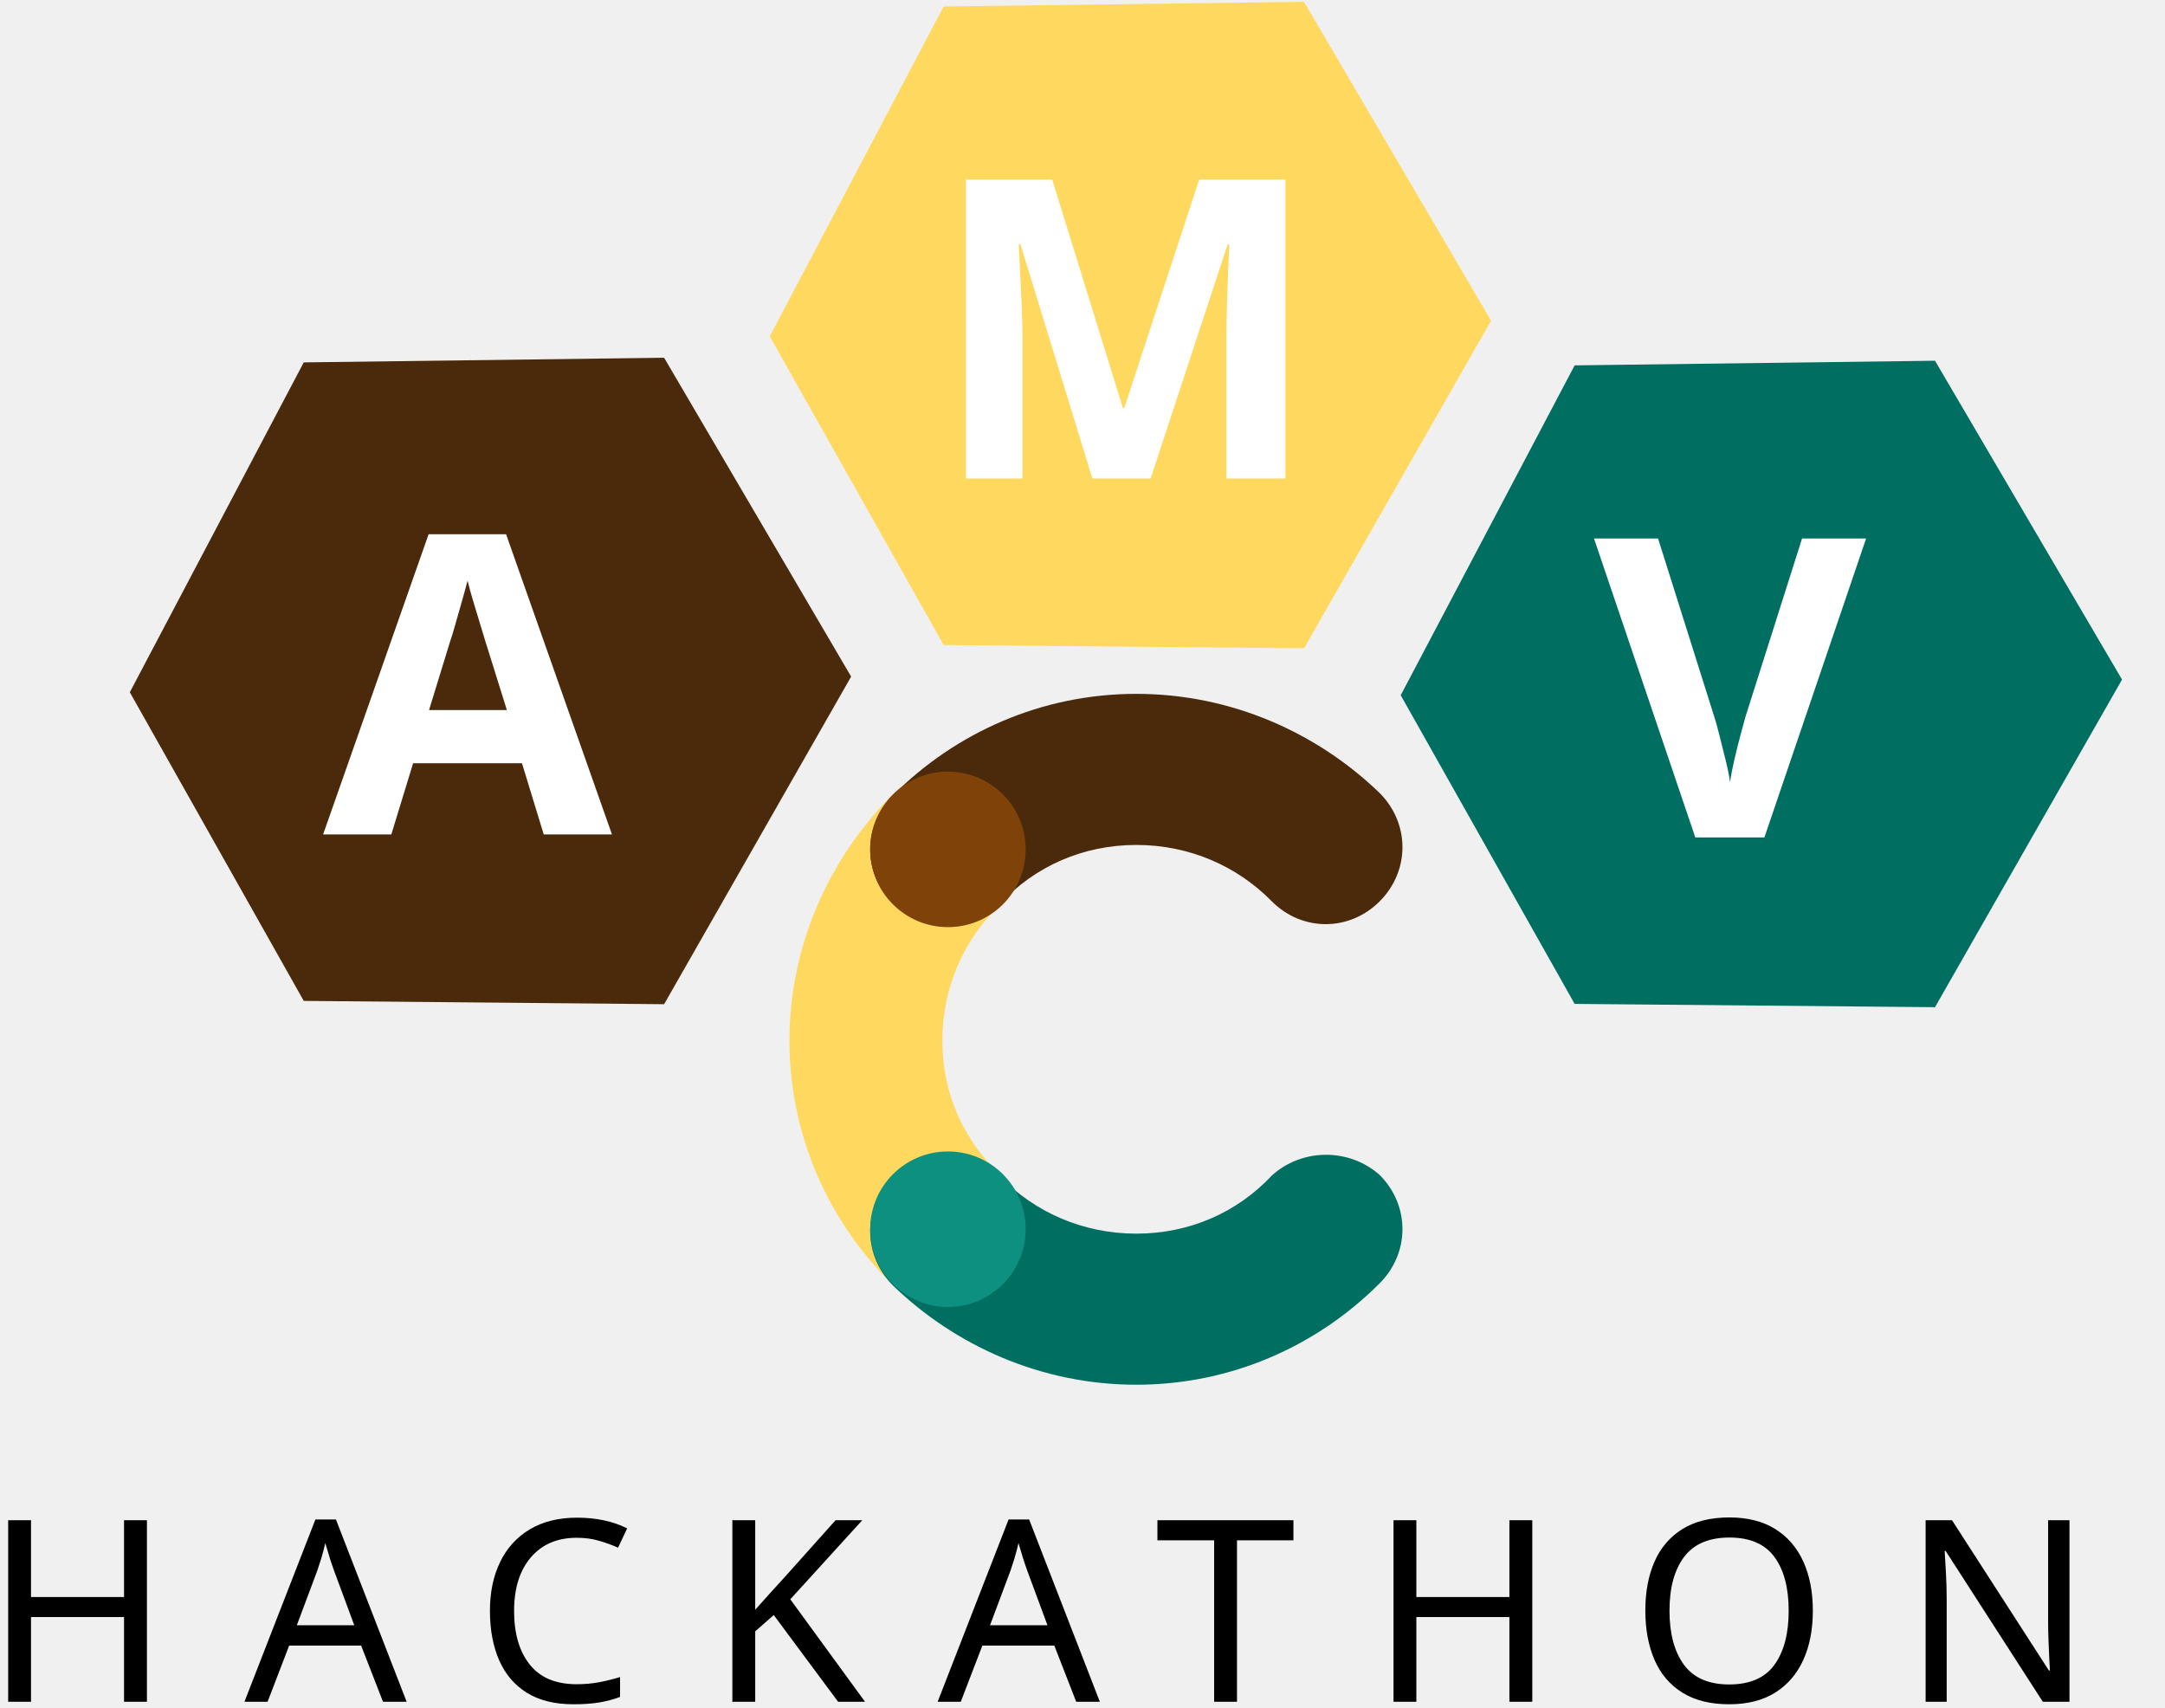
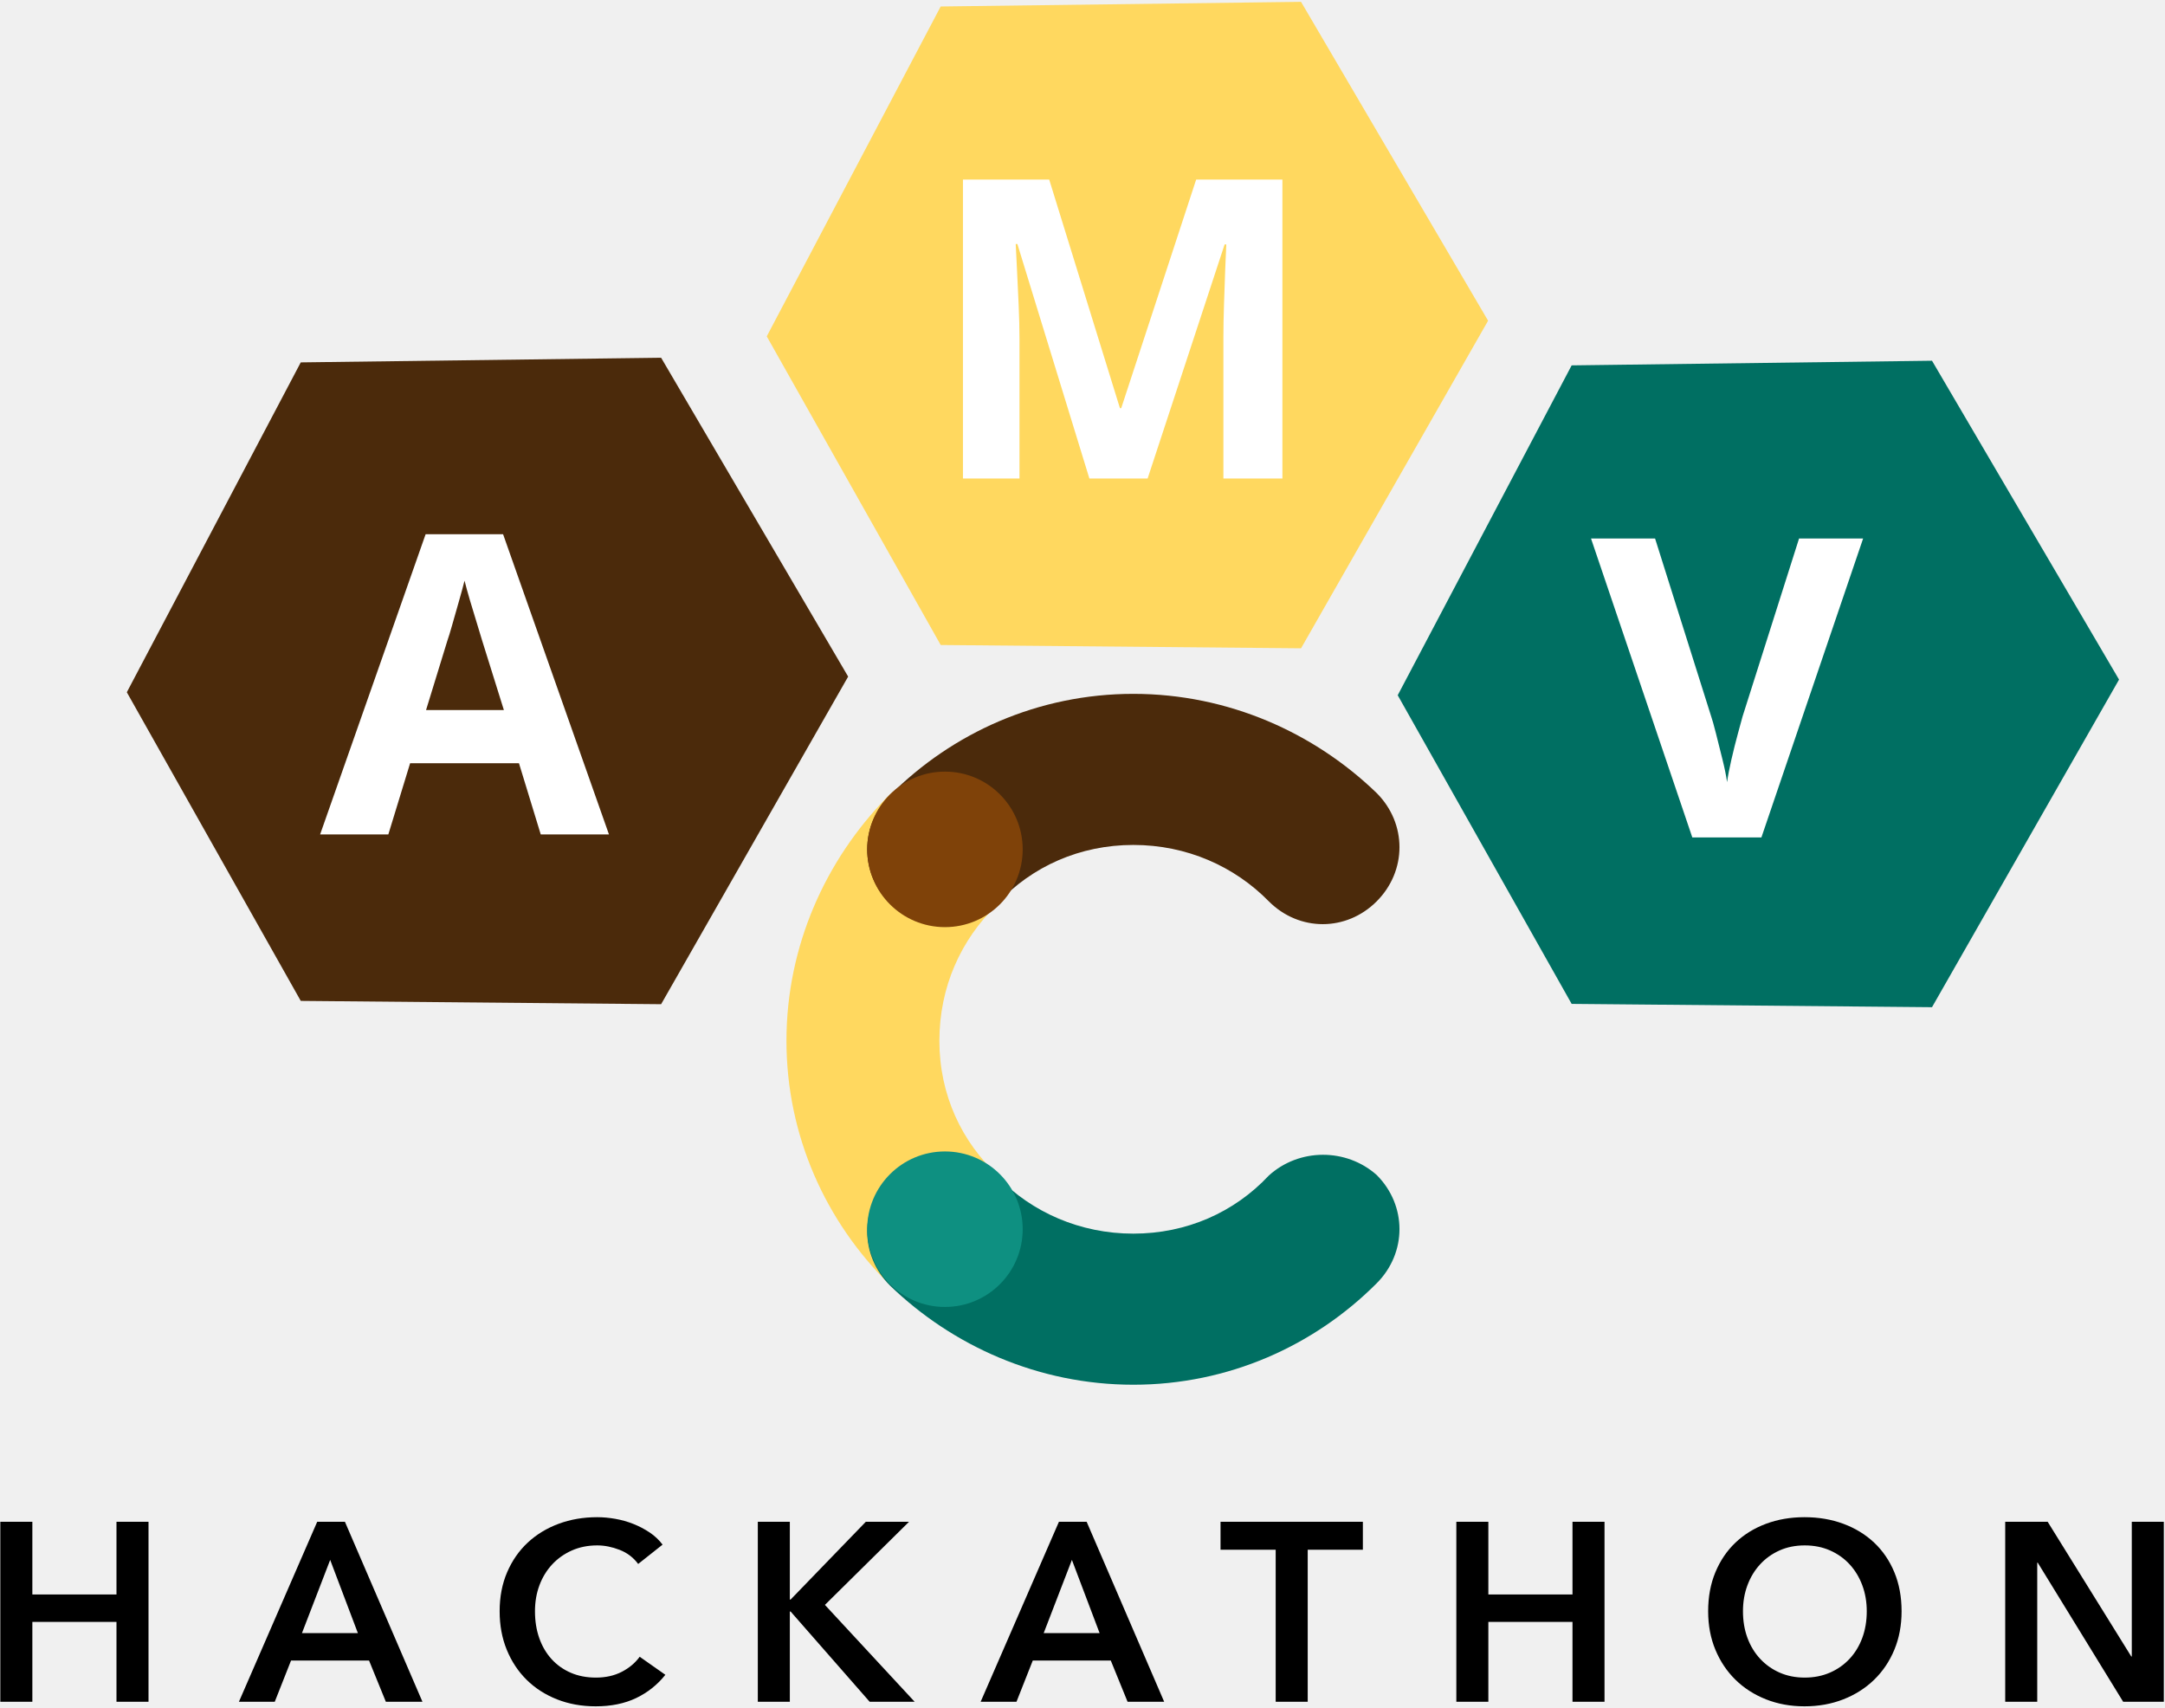
<svg xmlns="http://www.w3.org/2000/svg" width="724px" height="571px" viewBox="0 0 724 571" version="1.1">
  <g id="Page-1" stroke="none" stroke-width="1" fill="none" fill-rule="evenodd">
-     <g id="4899917" transform="translate(-2559, -2256)">
+     <g id="4899917" transform="translate(-2560, -2256)">
      <g id="Group-3-Copy" transform="translate(2553, 2201)">
        <polygon id="Polygon" fill="#4B2A0B" transform="translate(168.4557, 283.0307) rotate(-305) translate(-168.4557, -283.0307) " points="113.849 172 237.058 181.917 290.911 295.981 220.886 394.061 102.987 382.515 46 271.605" />
-         <text id="HACKATHON" font-family="AvenirNext-DemiBold, Avenir Next" font-size="85" font-weight="500" letter-spacing="24.286" fill="#000000">
-           <tspan x="0.479" y="624">HACKATHON</tspan>
-         </text>
+         <path d="M7.109,563.82 L17.819,563.82 L17.819,588.13 L45.954,588.13 L45.954,563.82 L56.664,563.82 L56.664,624 L45.954,624 L45.954,597.31 L17.819,597.31 L17.819,624 L7.109,624 L7.109,563.82 Z M113.08,563.82 L122.345,563.82 L148.27,624 L136.03,624 L130.42,610.23 L104.325,610.23 L98.885,624 L86.9,624 L113.08,563.82 Z M126.68,601.05 L117.415,576.57 L107.98,601.05 L126.68,601.05 Z M220.411,577.93 C218.824,575.777 216.756,574.204 214.206,573.212 C211.656,572.221 209.162,571.725 206.726,571.725 C203.609,571.725 200.776,572.292 198.226,573.425 C195.676,574.558 193.48,576.117 191.638,578.1 C189.797,580.083 188.38,582.407 187.388,585.07 C186.397,587.733 185.901,590.623 185.901,593.74 C185.901,597.027 186.382,600.03 187.346,602.75 C188.309,605.47 189.683,607.807 191.468,609.763 C193.253,611.718 195.392,613.233 197.886,614.31 C200.379,615.387 203.184,615.925 206.301,615.925 C209.531,615.925 212.392,615.288 214.886,614.013 C217.379,612.737 219.391,611.052 220.921,608.955 L229.506,614.99 C226.842,618.333 223.584,620.926 219.731,622.768 C215.877,624.609 211.372,625.53 206.216,625.53 C201.512,625.53 197.192,624.751 193.253,623.192 C189.315,621.634 185.929,619.453 183.096,616.648 C180.262,613.842 178.052,610.499 176.466,606.617 C174.879,602.736 174.086,598.443 174.086,593.74 C174.086,588.923 174.922,584.574 176.593,580.692 C178.265,576.811 180.56,573.51 183.478,570.79 C186.397,568.07 189.839,565.973 193.806,564.5 C197.772,563.027 202.079,562.29 206.726,562.29 C208.652,562.29 210.664,562.474 212.761,562.842 C214.857,563.211 216.869,563.777 218.796,564.543 C220.722,565.308 222.536,566.257 224.236,567.39 C225.936,568.523 227.381,569.883 228.571,571.47 L220.411,577.93 Z M260.421,563.82 L271.131,563.82 L271.131,589.83 L271.386,589.83 L296.546,563.82 L310.996,563.82 L282.861,591.615 L312.866,624 L297.821,624 L271.386,593.825 L271.131,593.825 L271.131,624 L260.421,624 L260.421,563.82 Z M361.122,563.82 L370.387,563.82 L396.312,624 L384.072,624 L378.462,610.23 L352.367,610.23 L346.927,624 L334.942,624 L361.122,563.82 Z M374.722,601.05 L365.457,576.57 L356.022,601.05 L374.722,601.05 Z M433.603,573.17 L415.158,573.17 L415.158,563.82 L462.758,563.82 L462.758,573.17 L444.313,573.17 L444.313,624 L433.603,624 L433.603,573.17 Z M494.014,563.82 L504.724,563.82 L504.724,588.13 L532.859,588.13 L532.859,563.82 L543.569,563.82 L543.569,624 L532.859,624 L532.859,597.31 L504.724,597.31 L504.724,624 L494.014,624 L494.014,563.82 Z M578.224,593.74 C578.224,588.923 579.032,584.574 580.647,580.692 C582.262,576.811 584.5,573.51 587.362,570.79 C590.223,568.07 593.623,565.973 597.562,564.5 C601.5,563.027 605.793,562.29 610.439,562.29 C615.143,562.29 619.478,563.027 623.444,564.5 C627.411,565.973 630.839,568.07 633.729,570.79 C636.619,573.51 638.872,576.811 640.487,580.692 C642.102,584.574 642.909,588.923 642.909,593.74 C642.909,598.443 642.102,602.736 640.487,606.617 C638.872,610.499 636.619,613.842 633.729,616.648 C630.839,619.453 627.411,621.634 623.444,623.192 C619.478,624.751 615.143,625.53 610.439,625.53 C605.793,625.53 601.5,624.751 597.562,623.192 C593.623,621.634 590.223,619.453 587.362,616.648 C584.5,613.842 582.262,610.499 580.647,606.617 C579.032,602.736 578.224,598.443 578.224,593.74 Z M589.869,593.74 C589.869,596.97 590.365,599.931 591.357,602.622 C592.348,605.314 593.765,607.652 595.607,609.635 C597.448,611.618 599.63,613.162 602.152,614.268 C604.673,615.373 607.464,615.925 610.524,615.925 C613.584,615.925 616.389,615.373 618.939,614.268 C621.489,613.162 623.685,611.618 625.527,609.635 C627.368,607.652 628.785,605.314 629.777,602.622 C630.768,599.931 631.264,596.97 631.264,593.74 C631.264,590.623 630.768,587.733 629.777,585.07 C628.785,582.407 627.383,580.083 625.569,578.1 C623.756,576.117 621.574,574.558 619.024,573.425 C616.474,572.292 613.641,571.725 610.524,571.725 C607.408,571.725 604.588,572.292 602.067,573.425 C599.545,574.558 597.378,576.117 595.564,578.1 C593.751,580.083 592.348,582.407 591.357,585.07 C590.365,587.733 589.869,590.623 589.869,593.74 Z M677.565,563.82 L691.76,563.82 L719.725,608.87 L719.895,608.87 L719.895,563.82 L730.605,563.82 L730.605,624 L717.005,624 L688.445,577.505 L688.275,577.505 L688.275,624 L677.565,624 L677.565,563.82 Z" id="HACKATHON" fill="#000000" />
        <polygon id="Polygon" fill="#FFD85F" transform="translate(382.4557, 164.0307) rotate(-305) translate(-382.4557, -164.0307) " points="327.849 53 451.058 62.917 504.911 176.981 434.886 275.061 316.987 263.515 260 152.605" />
        <polygon id="Polygon-Copy" fill="#006F62" transform="translate(593.4557, 284.0307) rotate(-305) translate(-593.4557, -284.0307) " points="538.849 173 662.058 182.917 715.911 296.981 645.886 395.061 527.987 383.515 471 272.605" />
        <g id="Group" transform="translate(270, 287)">
          <path d="M70.987,161.299 C58.583,149.833 51.141,134.044 51.141,116 C51.141,97.956 58.393,82.167 70.224,70.701 C80.528,60.551 80.528,44.762 70.224,34.612 C59.919,24.463 43.89,24.463 33.585,34.612 C13.167,55.476 0,84.234 0,116 C0,147.766 13.167,176.524 34.349,197.388 C44.653,207.537 60.683,207.537 70.987,197.388 C80.338,187.238 80.338,171.449 70.987,161.299 Z" id="Path" fill="#FFD85F" />
          <path d="M70.701,69.931 C82.167,57.679 98.144,50.517 116,50.517 C133.856,50.517 149.833,57.679 161.299,69.366 C171.449,79.545 187.238,79.545 197.388,69.366 C207.537,59.187 207.537,43.354 197.388,33.175 C176.524,13.006 147.766,0 116,0 C84.234,0 55.476,13.006 34.612,33.929 C24.463,44.108 24.463,59.941 34.612,70.12 C44.762,79.168 60.551,79.168 70.701,69.931 Z" id="Path" fill="#4B2A0B" />
          <path d="M161.299,161.069 C149.833,173.321 133.856,180.483 116,180.483 C98.144,180.483 82.167,173.321 70.701,161.634 C60.551,151.455 44.762,151.455 34.612,161.634 C24.463,171.813 24.463,187.646 34.612,197.825 C55.476,217.994 84.234,231 116,231 C147.766,231 176.524,217.994 197.388,197.071 C207.537,186.892 207.537,171.059 197.388,160.88 C187.238,151.832 171.449,151.832 161.299,161.069 Z" id="Path" fill="#006F62" />
          <circle id="Oval" fill="#7F4209" cx="53" cy="52" r="26" />
          <circle id="Oval" fill="#0E9081" cx="53" cy="179" r="26" />
        </g>
        <text id="A" font-family="Arial-Black, Arial Black" font-size="140" font-weight="700" fill="#FFFFFF">
          <tspan x="114.052" y="334">A</tspan>
        </text>
        <text id="M" font-family="Arial-Black, Arial Black" font-size="140" font-weight="700" fill="#FFFFFF">
          <tspan x="316.431" y="215">M</tspan>
        </text>
        <text id="V" font-family="Arial-Black, Arial Black" font-size="140" font-weight="700" fill="#FFFFFF">
          <tspan x="539.052" y="335">V</tspan>
        </text>
      </g>
    </g>
  </g>
</svg>
